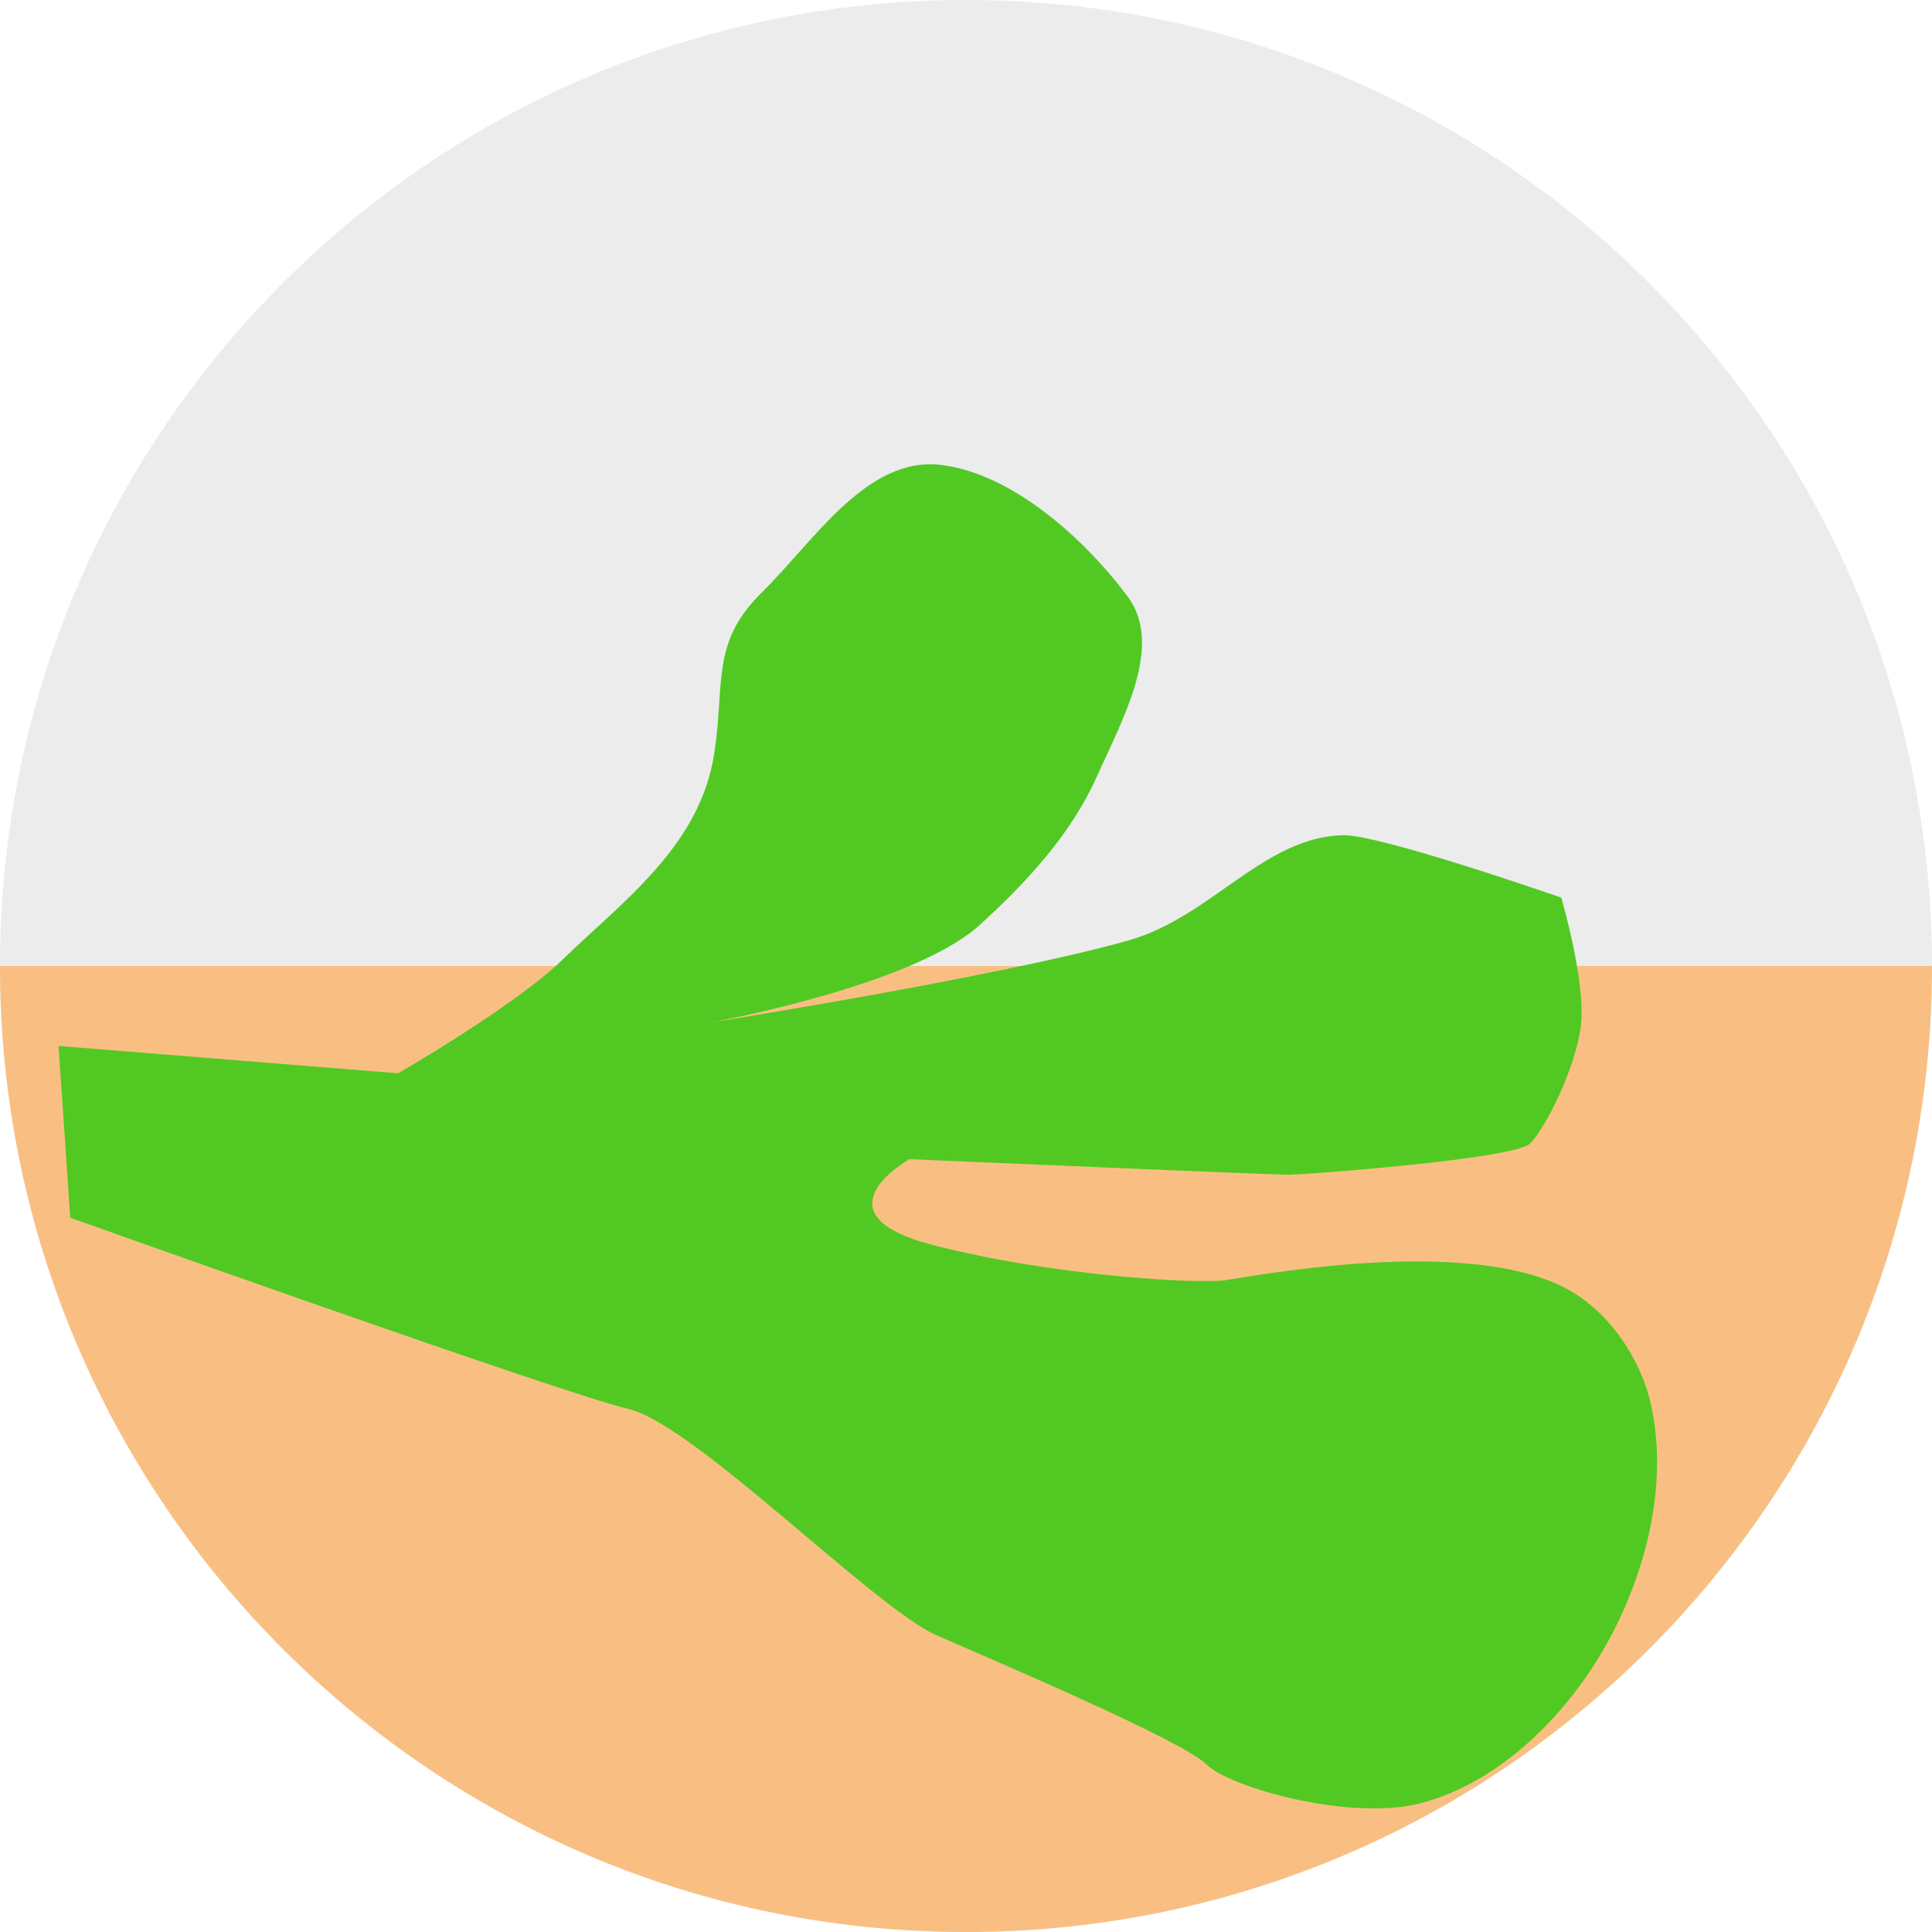
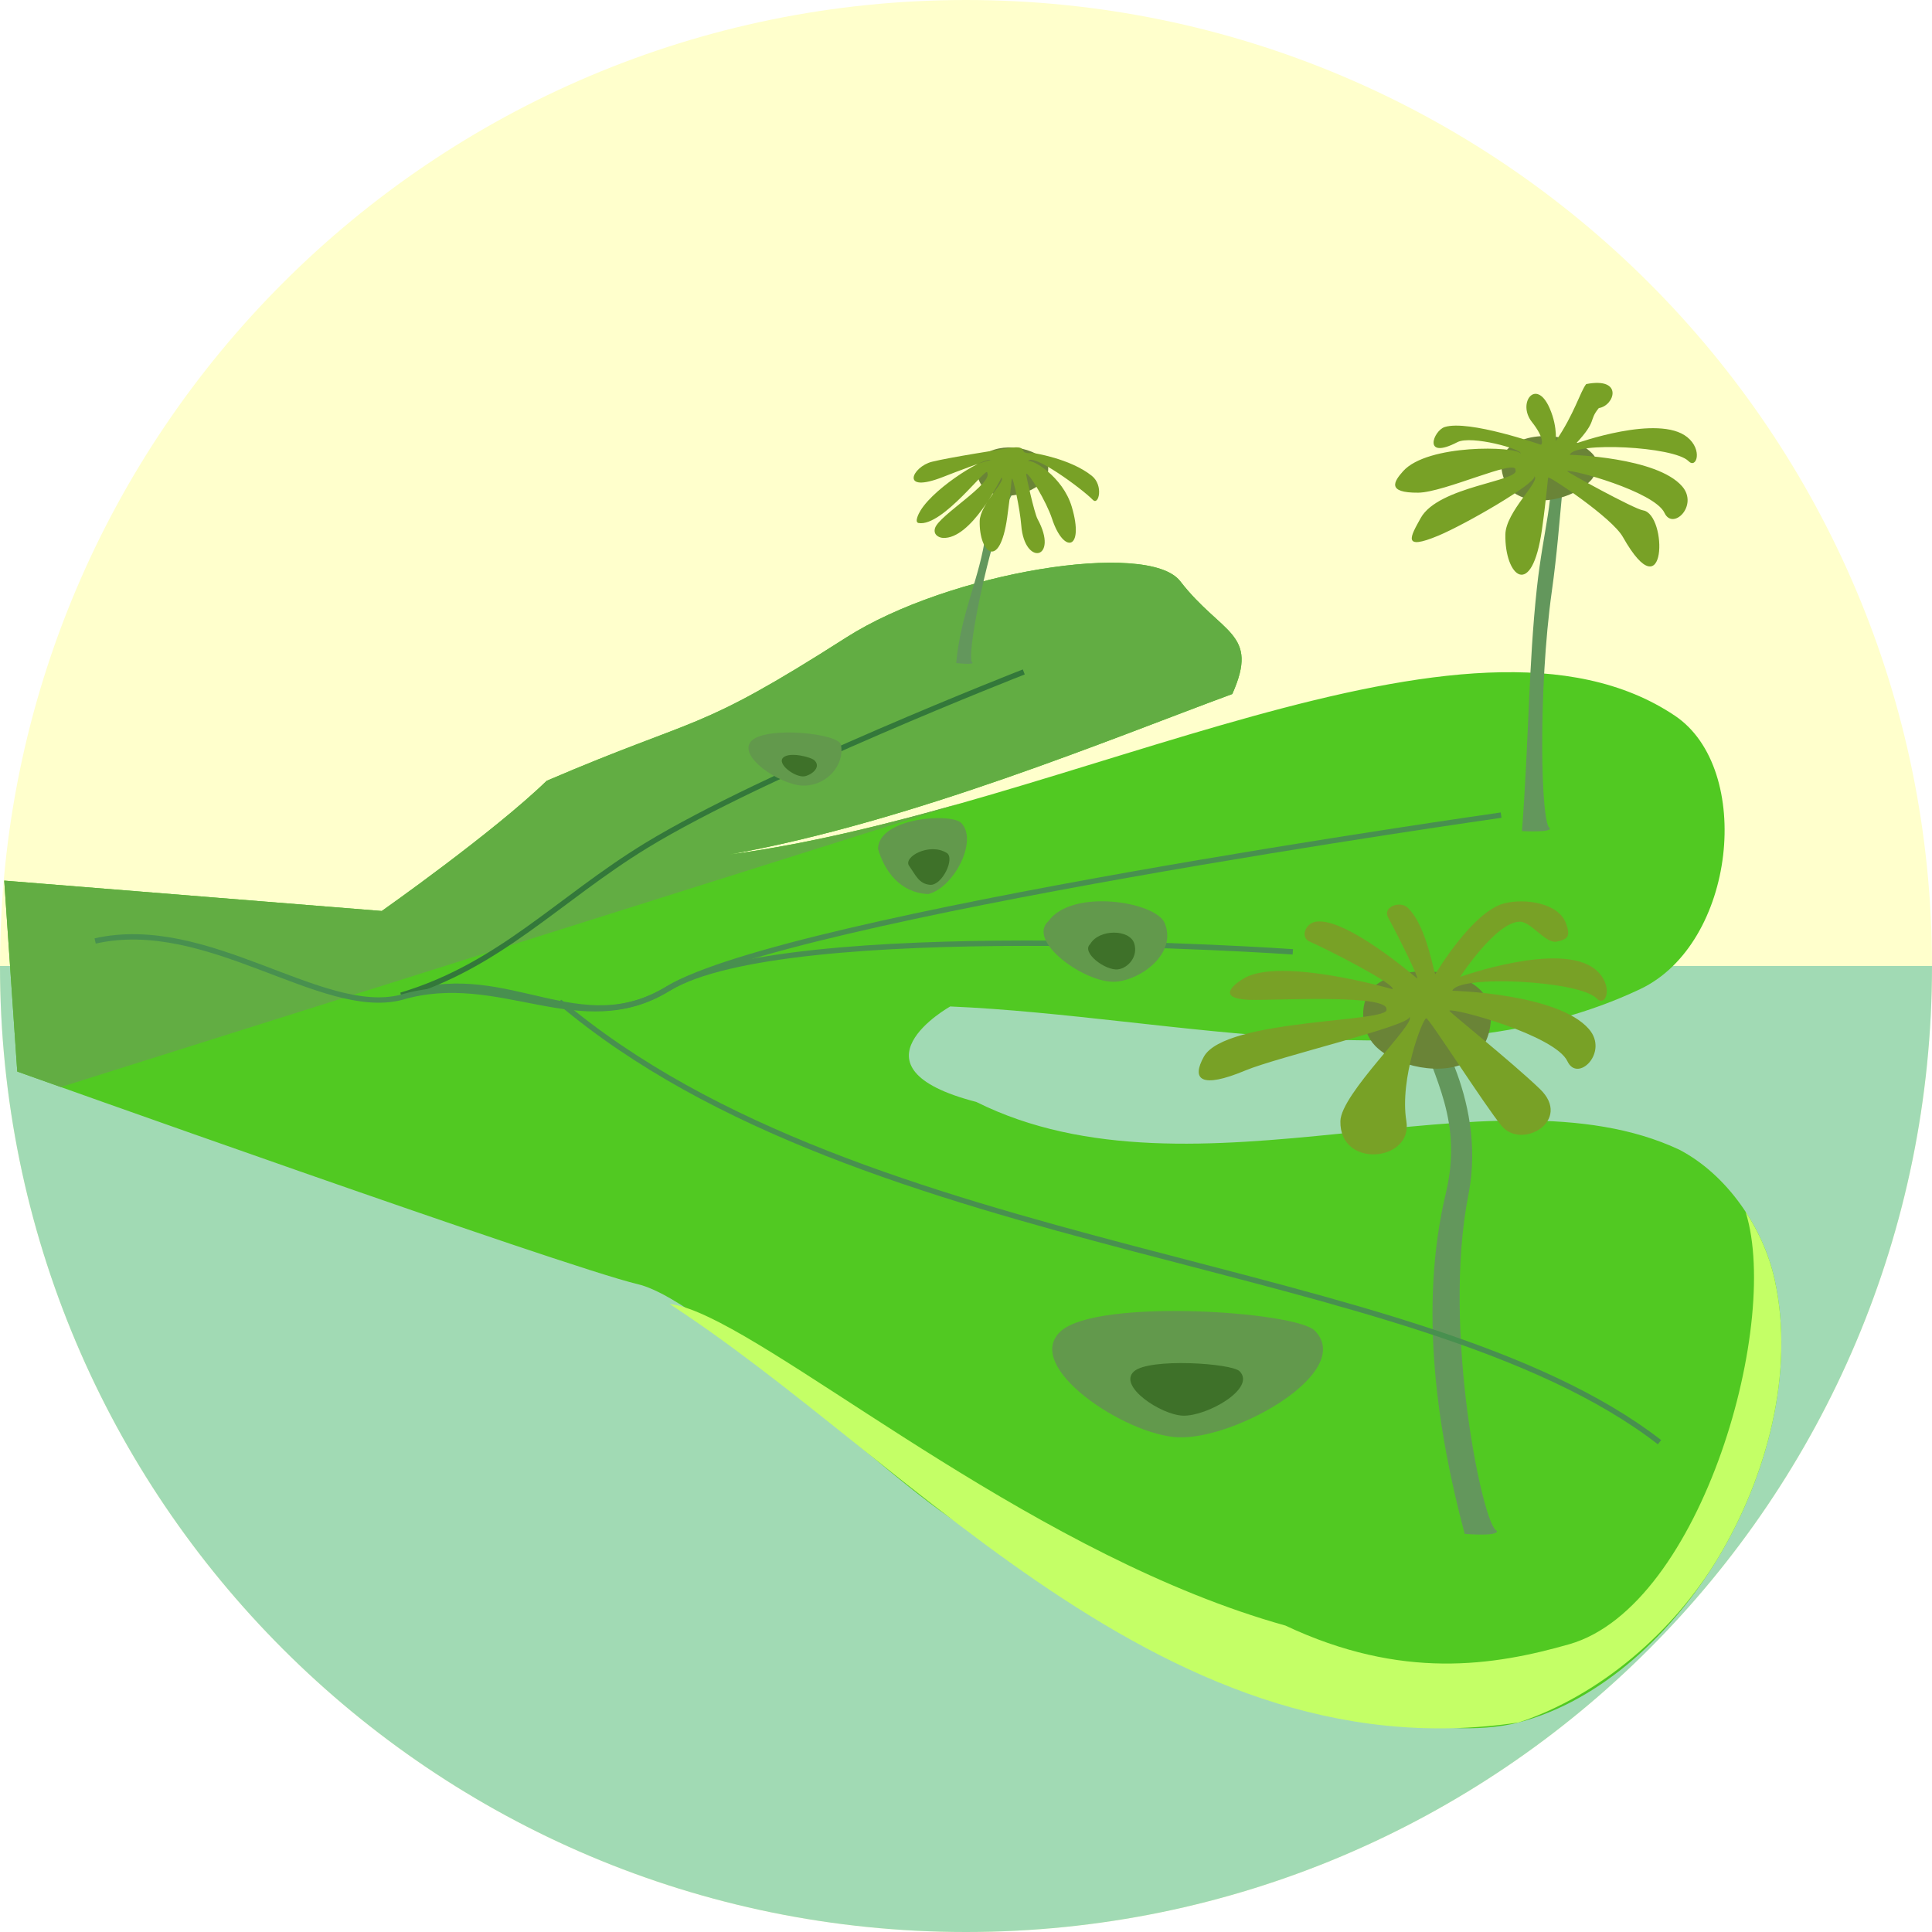
<svg xmlns="http://www.w3.org/2000/svg" width="2000" height="2000" viewBox="0 0 529.167 529.167" version="1.1" id="svg8">
  <defs id="defs2">
    <clipPath clipPathUnits="userSpaceOnUse" id="clipPath821">
      <circle r="264.583" cy="32.417" cx="264.583" id="circle823" style="opacity:1;fill:#ffb5b5;fill-opacity:1;fill-rule:nonzero;stroke:none;stroke-width:0.367;stroke-miterlimit:4;stroke-dasharray:none;stroke-dashoffset:0;stroke-opacity:1" />
    </clipPath>
    <clipPath clipPathUnits="userSpaceOnUse" id="clipPath1037">
      <rect y="30.238" x="442.988" height="294.821" width="63.5" id="rect1039" style="opacity:1;fill:#fffac9;fill-opacity:1;fill-rule:nonzero;stroke:none;stroke-width:5;stroke-miterlimit:4;stroke-dasharray:none;stroke-dashoffset:0;stroke-opacity:1" />
    </clipPath>
    <clipPath clipPathUnits="userSpaceOnUse" id="clipPath1139">
      <rect style="opacity:1;fill:#fffac9;fill-opacity:1;fill-rule:nonzero;stroke:none;stroke-width:3.536;stroke-miterlimit:4;stroke-dasharray:none;stroke-dashoffset:0;stroke-opacity:1" id="rect1141" width="31.75" height="294.821" x="604.531" y="16.631" />
    </clipPath>
    <clipPath clipPathUnits="userSpaceOnUse" id="clipPath1143">
      <rect style="opacity:1;fill:#fffac9;fill-opacity:1;fill-rule:nonzero;stroke:none;stroke-width:2.182;stroke-miterlimit:4;stroke-dasharray:none;stroke-dashoffset:0;stroke-opacity:1" id="rect1145" width="12.095" height="294.821" x="643.387" y="37.798" />
    </clipPath>
    <clipPath clipPathUnits="userSpaceOnUse" id="clipPath1147">
      <rect style="opacity:1;fill:#fffac9;fill-opacity:1;fill-rule:nonzero;stroke:none;stroke-width:2.182;stroke-miterlimit:4;stroke-dasharray:none;stroke-dashoffset:0;stroke-opacity:1" id="rect1149" width="12.095" height="294.821" x="584.801" y="37.798" />
    </clipPath>
    <clipPath clipPathUnits="userSpaceOnUse" id="clipPath1166">
      <rect style="opacity:1;fill:#fffac9;fill-opacity:1;fill-rule:nonzero;stroke:none;stroke-width:5;stroke-miterlimit:4;stroke-dasharray:none;stroke-dashoffset:0;stroke-opacity:1" id="rect1168" width="198.06" height="61.988" x="-353.786" y="-169.333" />
    </clipPath>
    <clipPath clipPathUnits="userSpaceOnUse" id="clipPath1194">
      <rect style="opacity:1;fill:#fffac9;fill-opacity:1;fill-rule:nonzero;stroke:none;stroke-width:4.11;stroke-miterlimit:4;stroke-dasharray:none;stroke-dashoffset:0;stroke-opacity:1" id="rect1196" width="264.583" height="27.214" x="-401.835" y="-14.817" />
    </clipPath>
    <clipPath clipPathUnits="userSpaceOnUse" id="clipPath1344">
      <rect y="-41.805" x="-401.835" height="9.071" width="264.583" id="rect1346" style="opacity:1;fill:#fffac9;fill-opacity:1;fill-rule:nonzero;stroke:none;stroke-width:2.373;stroke-miterlimit:4;stroke-dasharray:none;stroke-dashoffset:0;stroke-opacity:1" />
    </clipPath>
    <clipPath clipPathUnits="userSpaceOnUse" id="clipPath1348">
      <rect y="-41.805" x="-401.835" height="9.071" width="264.583" id="rect1350" style="opacity:1;fill:#fffac9;fill-opacity:1;fill-rule:nonzero;stroke:none;stroke-width:2.373;stroke-miterlimit:4;stroke-dasharray:none;stroke-dashoffset:0;stroke-opacity:1" />
    </clipPath>
    <clipPath clipPathUnits="userSpaceOnUse" id="clipPath1408">
      <rect y="42.106" x="-612.321" height="9.071" width="264.583" id="rect1410" style="opacity:1;fill:#fffac9;fill-opacity:1;fill-rule:nonzero;stroke:none;stroke-width:2.373;stroke-miterlimit:4;stroke-dasharray:none;stroke-dashoffset:0;stroke-opacity:1" />
    </clipPath>
    <clipPath clipPathUnits="userSpaceOnUse" id="clipPath1412">
      <rect y="42.106" x="-612.321" height="9.071" width="264.583" id="rect1414" style="opacity:1;fill:#fffac9;fill-opacity:1;fill-rule:nonzero;stroke:none;stroke-width:2.373;stroke-miterlimit:4;stroke-dasharray:none;stroke-dashoffset:0;stroke-opacity:1" />
    </clipPath>
    <clipPath clipPathUnits="userSpaceOnUse" id="clipPath1416">
      <rect y="42.106" x="-612.321" height="9.071" width="264.583" id="rect1418" style="opacity:1;fill:#fffac9;fill-opacity:1;fill-rule:nonzero;stroke:none;stroke-width:2.373;stroke-miterlimit:4;stroke-dasharray:none;stroke-dashoffset:0;stroke-opacity:1" />
    </clipPath>
    <clipPath clipPathUnits="userSpaceOnUse" id="clipPath1420">
      <rect y="42.106" x="-612.321" height="9.071" width="264.583" id="rect1422" style="opacity:1;fill:#fffac9;fill-opacity:1;fill-rule:nonzero;stroke:none;stroke-width:2.373;stroke-miterlimit:4;stroke-dasharray:none;stroke-dashoffset:0;stroke-opacity:1" />
    </clipPath>
    <clipPath clipPathUnits="userSpaceOnUse" id="clipPath1424">
      <rect y="521.38" x="-627.44" height="9.071" width="264.583" id="rect1426" style="opacity:1;fill:#fffac9;fill-opacity:1;fill-rule:nonzero;stroke:none;stroke-width:2.373;stroke-miterlimit:4;stroke-dasharray:none;stroke-dashoffset:0;stroke-opacity:1" />
    </clipPath>
    <clipPath clipPathUnits="userSpaceOnUse" id="clipPath1428">
      <rect y="521.38" x="-627.44" height="9.071" width="264.583" id="rect1430" style="opacity:1;fill:#fffac9;fill-opacity:1;fill-rule:nonzero;stroke:none;stroke-width:2.373;stroke-miterlimit:4;stroke-dasharray:none;stroke-dashoffset:0;stroke-opacity:1" />
    </clipPath>
    <clipPath clipPathUnits="userSpaceOnUse" id="clipPath1432">
      <rect y="521.38" x="-627.44" height="9.071" width="264.583" id="rect1434" style="opacity:1;fill:#fffac9;fill-opacity:1;fill-rule:nonzero;stroke:none;stroke-width:2.373;stroke-miterlimit:4;stroke-dasharray:none;stroke-dashoffset:0;stroke-opacity:1" />
    </clipPath>
    <clipPath clipPathUnits="userSpaceOnUse" id="clipPath1436">
      <rect y="521.38" x="-627.44" height="9.071" width="264.583" id="rect1438" style="opacity:1;fill:#fffac9;fill-opacity:1;fill-rule:nonzero;stroke:none;stroke-width:2.373;stroke-miterlimit:4;stroke-dasharray:none;stroke-dashoffset:0;stroke-opacity:1" />
    </clipPath>
    <clipPath clipPathUnits="userSpaceOnUse" id="clipPath821-2">
      <circle r="264.583" cy="32.417" cx="264.583" id="circle823-9" style="opacity:1;fill:#ffb5b5;fill-opacity:1;fill-rule:nonzero;stroke:none;stroke-width:0.367;stroke-miterlimit:4;stroke-dasharray:none;stroke-dashoffset:0;stroke-opacity:1" />
    </clipPath>
    <clipPath clipPathUnits="userSpaceOnUse" id="clipPath1608">
      <rect transform="translate(0,232.1667)" clip-path="url(#clipPath821-2)" y="32.417" x="-1.0172526e-05" height="264.583" width="529.167" id="rect1610" style="display:inline;opacity:1;fill:#92e38a;fill-opacity:0.511;fill-rule:nonzero;stroke:none;stroke-width:0.265;stroke-miterlimit:4;stroke-dasharray:none;stroke-dashoffset:0;stroke-opacity:1" />
    </clipPath>
+     <clipPath clipPathUnits="userSpaceOnUse" id="clipPath964">
+       <path id="path966" d="m 290.309,366.908 c -6.152,0.942 -24.785,9.313 -11.519,21.329 9.892,8.96 30.858,10.019 45.238,7.216 14.117,-2.751 5.486,-27.534 -5.442,-26.826 -9.061,0.587 -16.122,-3.581 -28.277,-1.719 z" style="fill:#579a3d;fill-opacity:1;fill-rule:evenodd;stroke:none;stroke-width:0.27px;stroke-linecap:butt;stroke-linejoin:miter;stroke-opacity:1" />
+     </clipPath>
+     <clipPath clipPathUnits="userSpaceOnUse" id="clipPath1002">
+       <path d="m 12.601,294.377 c 0,0 32.132,-10.216 48.39,-18.37 41.427,-4.143 38.246,0.043 80.961,-11.462 28.967,-7.802 78.23,-0.605 82.688,11.501 5.75,15.614 14.918,17.921 3.876,30.367 -31.011,1.458 -84.796,6.329 -130.168,0.43 83.389,14.701 194.319,-10.395 232.559,37.462 14.652,18.337 -2.543,58.099 -28.412,61.662 -56.001,7.713 -111.203,-28.084 -163.401,-47.041 0,0 -29.991,6.237 -0.956,24.36 43.271,41.783 124.187,28.804 161.637,63.3 9.369,9.38 13.968,24.456 12.786,37.661 -2.075,23.18 -16.411,45.642 -33.831,61.074 -15.915,14.099 -37.883,25.021 -59.118,23.955 -19.896,-0.999 -48.674,-19.832 -52.862,-27.879 -4.188,-8.047 -45.679,-43.549 -59.742,-55.83 C 92.944,473.285 61.154,410.575 45.107,401.031 29.06,391.487 -84.94,305.096 -84.94,305.096 l 11.088,-45.826 z" style="fill:#51c922;fill-opacity:1;fill-rule:evenodd;stroke:none;stroke-width:0.265px;stroke-linecap:butt;stroke-linejoin:miter;stroke-opacity:1" id="path1004" />
+     </clipPath>
+     <clipPath clipPathUnits="userSpaceOnUse" id="clipPath1014">
+       <path d="m 100.547,276.961 c 0,0 27.572,-19.406 40.625,-32.072 38.263,-16.409 36.488,-11.46 73.766,-35.28 25.279,-16.153 74.426,-24.103 82.319,-13.898 10.179,13.162 19.617,12.605 12.829,27.796 -29.137,10.717 -78.967,31.537 -124.013,39.556 83.95,-11.057 182.198,-68.352 233.059,-34.211 19.488,13.082 15.047,56.175 -8.553,67.352 -51.089,24.197 -114.501,6.659 -169.983,4.276 0,0 -26.727,14.967 6.414,23.52 53.833,26.835 127.1,-9.877 173.191,11.76 11.756,6.128 20.676,19.124 23.52,32.072 4.992,22.731 -1.925,48.464 -13.898,68.421 -10.939,18.233 -29.004,33.908 -49.178,40.625 C 290.063,490.401 226.685,406.335 163.623,368.901 145.448,364.625 10.745,316.516 10.745,316.516 L 7.537,269.477 Z" style="fill:#51c922;fill-opacity:1;fill-rule:evenodd;stroke:none;stroke-width:0.265px;stroke-linecap:butt;stroke-linejoin:miter;stroke-opacity:1" id="path1016" />
+     </clipPath>
  </defs>
  <g id="layer1" transform="translate(0,232.1667)" style="display:inline">
-     <circle style="opacity:1;fill:#ececec;fill-opacity:1;fill-rule:nonzero;stroke:none;stroke-width:0.367;stroke-miterlimit:4;stroke-dasharray:none;stroke-dashoffset:0;stroke-opacity:1" id="path815" cx="264.583" cy="32.417" r="264.583" />
-     <rect style="opacity:1;fill:#f9bf82;fill-opacity:1;fill-rule:nonzero;stroke:none;stroke-width:0.265;stroke-miterlimit:4;stroke-dasharray:none;stroke-dashoffset:0;stroke-opacity:1" id="rect817" width="529.167" height="264.583" x="-1.0172526e-05" y="32.417" clip-path="url(#clipPath821)" />
+     <circle style="opacity:1;fill:#ffffcc;fill-opacity:1;fill-rule:nonzero;stroke:none;stroke-width:0.367;stroke-miterlimit:4;stroke-dasharray:none;stroke-dashoffset:0;stroke-opacity:1" id="path815" cx="264.583" cy="32.417" r="264.583" />
+     <rect style="opacity:1;fill:#a1dab4;fill-opacity:1;fill-rule:nonzero;stroke:none;stroke-width:0.265;stroke-miterlimit:4;stroke-dasharray:none;stroke-dashoffset:0;stroke-opacity:1" id="rect817" width="529.167" height="264.583" x="-1.0172526e-05" y="32.417" clip-path="url(#clipPath821)" />
  </g>
  <g id="layer2" style="display:inline">
-     <path style="fill:#51c922;fill-opacity:1;fill-rule:evenodd;stroke:none;stroke-width:0.265px;stroke-linecap:butt;stroke-linejoin:miter;stroke-opacity:1" d="m 109.046,293.969 c 0,0 31.848,-18.337 44.901,-31.003 16.829,-16.33 37.813,-31.266 41.694,-56.661 2.925,-19.14 -0.955,-30.235 12.829,-43.832 14.633,-14.434 29.03,-37.664 49.424,-35.115 19.518,2.44 39.368,20.374 51.069,36.184 9.898,13.374 -1.764,33.987 -8.553,49.178 -7.039,15.752 -19.301,29.025 -32.072,40.625 -18.513,16.814 -73.766,26.727 -73.766,26.727 0,0 79.135,-12.517 114.391,-22.451 22.807,-6.426 36.974,-28.253 58.799,-28.865 10.056,-0.282 59.868,17.105 59.868,17.105 0,0 6.879,23.485 5.345,35.28 -1.502,11.554 -9.622,27.796 -13.898,32.072 -4.276,4.276 -62.007,8.553 -66.283,8.553 -4.276,0 -103.701,-4.276 -103.701,-4.276 0,0 -26.727,14.967 6.414,23.52 33.141,8.553 72.697,10.691 80.181,9.622 7.484,-1.069 65.51,-12.196 93.01,2.138 11.756,6.128 20.676,19.124 23.52,32.072 4.992,22.731 -1.925,48.464 -13.898,68.421 -10.939,18.233 -28.604,35.256 -49.178,40.625 -19.275,5.031 -52.385,-4.276 -58.799,-10.691 -6.414,-6.414 -56.661,-27.796 -73.766,-35.28 -17.105,-7.484 -66.283,-57.73 -84.457,-62.007 -18.174,-4.276 -152.878,-52.385 -152.878,-52.385 l -3.207,-47.039 z" id="path955" />
+     <g id="g1045" transform="translate(39.55589,-4.276312)">
+       <g id="g1074" transform="matrix(1.111747,0,0,1.111747,-46.77587,-54.1166)">
+         <path style="fill:#51c922;fill-opacity:1;fill-rule:evenodd;stroke:none;stroke-width:0.265px;stroke-linecap:butt;stroke-linejoin:miter;stroke-opacity:1" d="m 100.547,276.961 c 0,0 27.572,-19.406 40.625,-32.072 38.263,-16.409 36.488,-11.46 73.766,-35.28 25.279,-16.153 74.426,-24.103 82.319,-13.898 10.179,13.162 19.617,12.605 12.829,27.796 -29.137,10.717 -78.967,31.537 -124.013,39.556 83.95,-11.057 182.198,-68.352 233.059,-34.211 19.488,13.082 15.047,56.175 -8.553,67.352 -51.089,24.197 -114.501,6.659 -169.983,4.276 0,0 -26.727,14.967 6.414,23.52 53.833,26.835 127.1,-9.877 173.191,11.76 11.756,6.128 20.676,19.124 23.52,32.072 4.992,22.731 -1.925,48.464 -13.898,68.421 -10.939,18.233 -28.604,35.256 -49.178,40.625 -19.275,5.031 -52.385,-4.276 -58.799,-10.691 -6.414,-6.414 -56.661,-27.796 -73.766,-35.28 C 230.975,423.424 181.797,373.178 163.623,368.901 145.448,364.625 10.745,316.516 10.745,316.516 L 7.537,269.477 Z" id="path955" />
+         <rect style="opacity:1;fill:#62ad43;fill-opacity:1;fill-rule:evenodd;stroke:none;stroke-width:1.675;stroke-miterlimit:4;stroke-dasharray:none;stroke-dashoffset:100;stroke-opacity:1" width="531.015" height="200.802" x="-137.055" y="111.168" id="rect994" transform="rotate(-17.5017)" clip-path="url(#clipPath1002)" />
+         <path style="fill:#63975c;fill-opacity:1;fill-rule:evenodd;stroke:none;stroke-width:0.265px;stroke-linecap:butt;stroke-linejoin:miter;stroke-opacity:1" d="m 367.337,430.407 c 0,0 8.315,0.756 7.938,-0.756 -3.337,-0.577 -13.612,-49.47 -7.012,-82.791 4.866,-24.57 -11.012,-44.869 -8.107,-41.563 l -4.158,0.378 c 3.657,12.527 10.967,22.935 6.699,40.817 -6.723,28.176 -2.112,58.602 4.64,83.915 z" id="path860" />
+         <path style="fill:none;fill-rule:evenodd;stroke:#48904f;stroke-width:1.323;stroke-linecap:butt;stroke-linejoin:miter;stroke-miterlimit:4;stroke-dasharray:none;stroke-opacity:1" d="m 107.442,297.177 c 24.319,-7.26 41.953,12.163 63.61,-1.069 29.118,-17.791 153.947,-9.087 153.947,-9.087" id="path992" />
+         <g id="g868" transform="translate(13.55151,-12.95864)">
+           <path id="path864" d="m 331.704,308.329 c 6.333,-5.18 20.592,-4.593 26.125,1.231 4.261,4.486 2.603,13.844 -2.85,17.233 -6.403,3.979 -18.226,1.542 -23.275,-3.693 -3.648,-3.783 -4.139,-11.386 0,-14.771 z" style="fill:#6a8437;fill-opacity:1;fill-rule:evenodd;stroke:none;stroke-width:0.309px;stroke-linecap:butt;stroke-linejoin:miter;stroke-opacity:1" />
+           <path id="path862" d="m 342.068,306.539 c 0,0 -17.479,-15.162 -24.946,-13.985 -2.59,0.408 -3.919,3.875 -1.512,4.914 4.309,1.858 21.214,10.512 20.411,11.717 0,0 -27.667,-8.03 -36.664,-2.646 -3.507,2.099 -6.53,5.372 3.024,5.292 7.773,-0.066 32.446,-1.226 32.128,2.268 1.491,3.355 -39.695,2.213 -44.979,11.717 -3.106,5.586 -0.794,7.997 10.205,3.402 8.071,-3.371 41.035,-11.123 40.443,-13.229 1.855,1.484 -16.868,18.917 -17.009,25.702 -0.244,11.794 17.91,10.004 16.253,0 -1.743,-10.523 4.123,-25.535 4.914,-25.324 0.516,-0.323 14.319,21.362 18.521,26.458 5.002,6.067 17.575,-1.277 9.449,-9.071 -7.09,-6.802 -22.496,-19.081 -22.301,-19.277 0.909,-0.779 26.097,6.047 29.104,12.473 2.52,5.385 10.251,-2.201 5.292,-7.937 -7.618,-8.811 -33.64,-9.449 -33.64,-9.449 1.316,-3.949 31.202,-2.556 35.53,1.89 2.389,2.454 4.346,-3.378 -0.378,-7.182 -8.649,-6.965 -33.262,1.89 -33.262,1.89 0,0 8.868,-13.63 14.741,-13.607 2.797,0.011 6.327,5.457 9.071,4.914 3.053,-0.604 3.338,-1.614 2.268,-4.536 -1.823,-4.976 -9.973,-6.179 -15.119,-4.914 -7.873,1.936 -17.009,17.387 -17.009,17.387 -0.264,1.057 -1.937,-11.579 -6.804,-16.253 -1.995,-1.916 -6.224,-0.168 -4.914,2.268 2.849,5.297 7.702,15.119 7.182,15.119 z" style="fill:#78a126;fill-opacity:1;fill-rule:evenodd;stroke:none;stroke-width:0.265px;stroke-linecap:butt;stroke-linejoin:miter;stroke-opacity:1" />
+         </g>
+         <path id="path882" d="m 381.452,257.267 c 0,0 7.191,0.423 6.913,-0.69 -2.326,-0.451 -2.957,-34.173 0.45,-58.416 2.567,-18.262 2.45,-33.302 4.589,-30.868 l -5.333,-0.256 c 1.728,7.054 -1.345,15.605 -2.952,30.453 -2.061,19.044 -1.964,37.583 -3.667,59.777 z" style="fill:#63975c;fill-opacity:1;fill-rule:evenodd;stroke:none;stroke-width:0.195px;stroke-linecap:butt;stroke-linejoin:miter;stroke-opacity:1" />
+         <g transform="matrix(0.8231028,0,0,0.8231028,104.5187,-90.2329)" id="g874">
+           <path style="fill:#6a8437;fill-opacity:1;fill-rule:evenodd;stroke:none;stroke-width:0.309px;stroke-linecap:butt;stroke-linejoin:miter;stroke-opacity:1" d="m 331.704,308.329 c 5.715,-6.584 20.408,-5.351 26.125,1.231 1.671,1.924 1.026,5.748 -0.712,7.611 -5.3,5.685 -16.635,8.241 -23.008,3.791 -3.514,-2.455 -5.215,-9.396 -2.405,-12.633 z" id="path870" />
+           <path style="fill:#78a126;fill-opacity:1;fill-rule:evenodd;stroke:none;stroke-width:0.265px;stroke-linecap:butt;stroke-linejoin:miter;stroke-opacity:1" d="m 342.068,306.539 c 0,0 -21.509,-7.54 -28.726,-5.292 -3.406,1.061 -6.777,10.017 3.78,4.536 4.164,-2.162 19.702,2.197 18.899,3.402 -1.332,-2.22 -27.838,-2.898 -35.152,5.292 -2.722,3.048 -5.018,6.506 4.536,6.426 7.773,-0.066 29.422,-10.298 29.104,-6.804 1.491,3.355 -23.064,4.859 -28.348,14.363 -3.106,5.586 -5.708,9.886 5.292,5.292 8.071,-3.371 29.318,-15.658 28.726,-17.765 1.855,1.484 -8.561,10.601 -8.693,17.387 -0.244,12.522 7.932,19.948 10.961,-1.512 1.424,-10.09 1.733,-15.602 1.89,-15.497 0.516,-0.323 19.055,12.012 22.301,17.765 13.192,23.38 13.445,-6.82 6.048,-7.938 -2.677,-0.404 -22.874,-11.522 -22.679,-11.717 0.909,-0.779 26.097,6.047 29.104,12.473 2.52,5.385 10.251,-2.201 5.292,-7.937 -7.618,-8.811 -33.64,-9.449 -33.64,-9.449 1.316,-3.949 31.202,-2.556 35.53,1.89 2.389,2.454 4.346,-3.378 -0.378,-7.182 -8.649,-6.965 -33.262,1.89 -33.262,1.89 6.458,-6.977 3.619,-6.708 6.804,-10.583 4.735,-0.709 7.47,-9.366 -3.78,-7.182 -1.75,2.188 -3.567,8.973 -9.071,17.009 -0.264,1.057 0.827,-3.651 -1.89,-9.827 -4.037,-9.18 -9.789,-1.529 -5.292,4.158 3.731,4.717 3.166,6.804 2.646,6.804 z" id="path872" />
+         </g>
+         <path style="fill:#63975c;fill-opacity:1;fill-rule:evenodd;stroke:none;stroke-width:0.117px;stroke-linecap:butt;stroke-linejoin:miter;stroke-opacity:1" d="m 242.071,215.875 c 0,0 4.22,0.502 4.038,-0.117 -1.517,-0.251 1.722,-18.081 5.622,-31.282 2.922,-9.889 7.381,-16.05 8.478,-14.76 l -4.105,-1.212 c 1.127,3.923 -5.736,7.342 -6.784,15.598 -1.344,10.59 -6.139,19.429 -7.25,31.772 z" id="path884" />
+         <g id="g880" transform="matrix(0.6182744,0,0,0.6182744,42.90607,-25.18122)">
+           <path id="path876" d="m 331.704,308.329 c 5.715,-6.584 20.408,-5.351 26.125,1.231 1.671,1.924 1.026,5.748 -0.712,7.611 -5.3,5.685 -16.635,8.241 -23.008,3.791 -3.514,-2.455 -5.215,-9.396 -2.405,-12.633 z" style="fill:#6a8437;fill-opacity:1;fill-rule:evenodd;stroke:none;stroke-width:0.309px;stroke-linecap:butt;stroke-linejoin:miter;stroke-opacity:1" />
+           <path id="path878" d="m 340.988,304.593 c 0,0 -21.173,3.263 -28.51,5.083 -7.9,1.96 -13.05,12.914 4.428,6.049 4.367,-1.715 19.918,-7.746 19.115,-6.541 -1.332,-2.22 -21.928,10.1 -28.019,19.773 -0.924,1.467 -2.576,4.831 -0.868,5.129 9.609,1.674 27.693,-23.482 27.375,-19.988 2.211,4.271 -19.08,16.874 -20.783,21.928 -0.902,2.677 1.441,3.905 3.13,3.995 11.147,0.59 22.567,-22.674 23.323,-24.033 1.855,1.484 -8.561,10.601 -8.693,17.387 -0.244,12.522 7.932,19.948 10.961,-1.512 1.424,-10.09 1.733,-15.602 1.89,-15.497 0.516,-0.323 3.196,12.044 3.712,18.629 1.303,16.622 15.224,13.555 6.48,-2.534 -1.293,-2.378 -4.718,-17.79 -4.523,-17.985 0.909,-0.779 8.09,11.134 10.3,17.877 4.665,14.232 12.994,12.566 7.885,-4.695 -3.625,-12.248 -16.156,-19.368 -17.429,-18.095 1.316,-3.949 21.475,10.845 25.803,15.291 2.389,2.454 4.346,-5.755 -0.378,-9.559 -8.649,-6.965 -23.536,-9.133 -23.536,-9.133 -7.33,0.802 0.252,-3.921 -11.664,-1.567 z" style="fill:#78a126;fill-opacity:1;fill-rule:evenodd;stroke:none;stroke-width:0.265px;stroke-linecap:butt;stroke-linejoin:miter;stroke-opacity:1" />
+         </g>
+         <path style="fill:#62994c;fill-opacity:1;fill-rule:evenodd;stroke:none;stroke-width:0.162px;stroke-linecap:butt;stroke-linejoin:miter;stroke-opacity:1" d="m 267.868,380.454 c 9.086,-8.116 57.854,-4.85 62.538,-0.1 9.975,10.115 -19.358,26.776 -33.556,26.277 -13.01,-0.457 -38.691,-17.505 -28.982,-26.177 z" id="path968" />
+         <path id="path970" d="m 285.861,390.396 c 3.782,-3.378 24.082,-2.019 26.032,-0.042 4.152,4.211 -8.058,11.146 -13.968,10.938 -5.415,-0.19 -16.105,-7.287 -12.064,-10.896 z" style="fill:#3e7129;fill-opacity:1;fill-rule:evenodd;stroke:none;stroke-width:0.067px;stroke-linecap:butt;stroke-linejoin:miter;stroke-opacity:1" />
+         <path id="path972" d="m 264.81,279.442 c 5.796,-8.091 26.393,-4.805 28.612,0.477 3.141,7.476 -5.806,14.022 -12.07,14.464 -7.412,0.523 -22.084,-9.991 -16.542,-14.941 z" style="fill:#62994c;fill-opacity:1;fill-rule:evenodd;stroke:none;stroke-width:0.092px;stroke-linecap:butt;stroke-linejoin:miter;stroke-opacity:1" />
+         <path style="fill:#3e7129;fill-opacity:1;fill-rule:evenodd;stroke:none;stroke-width:0.038px;stroke-linecap:butt;stroke-linejoin:miter;stroke-opacity:1" d="m 275.08,285.116 c 2.159,-3.762 9.736,-3.711 10.849,-0.157 1.009,3.221 -1.485,6.027 -3.963,6.377 -3.063,0.432 -9.192,-4.159 -6.886,-6.219 z" id="path974" />
+         <path style="fill:#62994c;fill-opacity:1;fill-rule:evenodd;stroke:none;stroke-width:0.069px;stroke-linecap:butt;stroke-linejoin:miter;stroke-opacity:1" d="m 222.807,261.623 c 0.201,-7.702 18.056,-8.896 20.528,-6.324 4.198,4.37 -1.907,15.998 -8.166,17.489 -6.975,-0.295 -10.818,-5.763 -12.362,-11.166 z" id="path976" />
+         <path id="path978" d="m 230.482,265.864 c -1.584,-2.19 4.938,-5.823 9.233,-3.225 2.158,1.306 -1.14,8.119 -4.087,7.873 -2.789,-0.233 -3.578,-2.479 -5.146,-4.648 z" style="fill:#3e7129;fill-opacity:1;fill-rule:evenodd;stroke:none;stroke-width:0.029px;stroke-linecap:butt;stroke-linejoin:miter;stroke-opacity:1" />
+         <path style="fill:none;fill-rule:evenodd;stroke:#33783a;stroke-width:1.323;stroke-linecap:butt;stroke-linejoin:miter;stroke-miterlimit:4;stroke-dasharray:none;stroke-opacity:1" d="m 105.304,297.711 c 24.319,-7.26 38.746,-23.651 60.403,-36.883 29.118,-17.791 93.01,-42.763 93.01,-42.763" id="path984" />
+         <path id="path980" d="m 191.804,234.896 c 3.876,-3.462 21.252,-1.69 21.856,1.091 1.033,4.76 -3.379,10.297 -9.494,10.074 -5.549,-0.202 -16.503,-7.467 -12.362,-11.166 z" style="fill:#62994c;fill-opacity:1;fill-rule:evenodd;stroke:none;stroke-width:0.069px;stroke-linecap:butt;stroke-linejoin:miter;stroke-opacity:1" />
+         <path style="fill:#3e7129;fill-opacity:1;fill-rule:evenodd;stroke:none;stroke-width:0.029px;stroke-linecap:butt;stroke-linejoin:miter;stroke-opacity:1" d="m 199.478,239.137 c 1.613,-1.441 6.87,-0.105 7.702,0.738 1.771,1.796 -1.012,3.71 -2.556,3.91 -2.292,0.296 -6.87,-3.108 -5.146,-4.648 z" id="path982" />
+         <path id="path986" d="m 29.934,284.348 c 27.745,-6.273 55.748,18.841 75.37,13.898 24.319,-7.26 44.092,11.094 65.748,-2.138 29.118,-17.791 205.263,-42.763 205.263,-42.763" style="fill:none;fill-rule:evenodd;stroke:#48904f;stroke-width:1.323;stroke-linecap:butt;stroke-linejoin:miter;stroke-miterlimit:4;stroke-dasharray:none;stroke-opacity:1" />
+         <path id="path990" d="m 144.326,299.315 c 75.434,63.687 211.522,62.403 271.011,108.511" style="fill:none;fill-rule:evenodd;stroke:#48904f;stroke-width:1.323;stroke-linecap:butt;stroke-linejoin:miter;stroke-miterlimit:4;stroke-dasharray:none;stroke-opacity:1" />
+         <path style="fill:#c4ff66;fill-opacity:1;fill-rule:evenodd;stroke:none;stroke-width:0.265px;stroke-linecap:butt;stroke-linejoin:miter;stroke-opacity:1" d="m 323.17,453.004 c 28.687,13.523 51.391,9.897 69.941,4.6 32.73,-9.347 52.732,-80.619 43.074,-107.598 -5.927,-16.556 18.842,33.569 10.583,52.161 -18.249,41.081 -14.363,120.952 -14.363,120.952 l -203.351,5.292 C 89.067,255.736 203.341,419.603 323.17,453.004 Z" id="path1006" clip-path="url(#clipPath1014)" />
+       </g>
+     </g>
  </g>
</svg>
